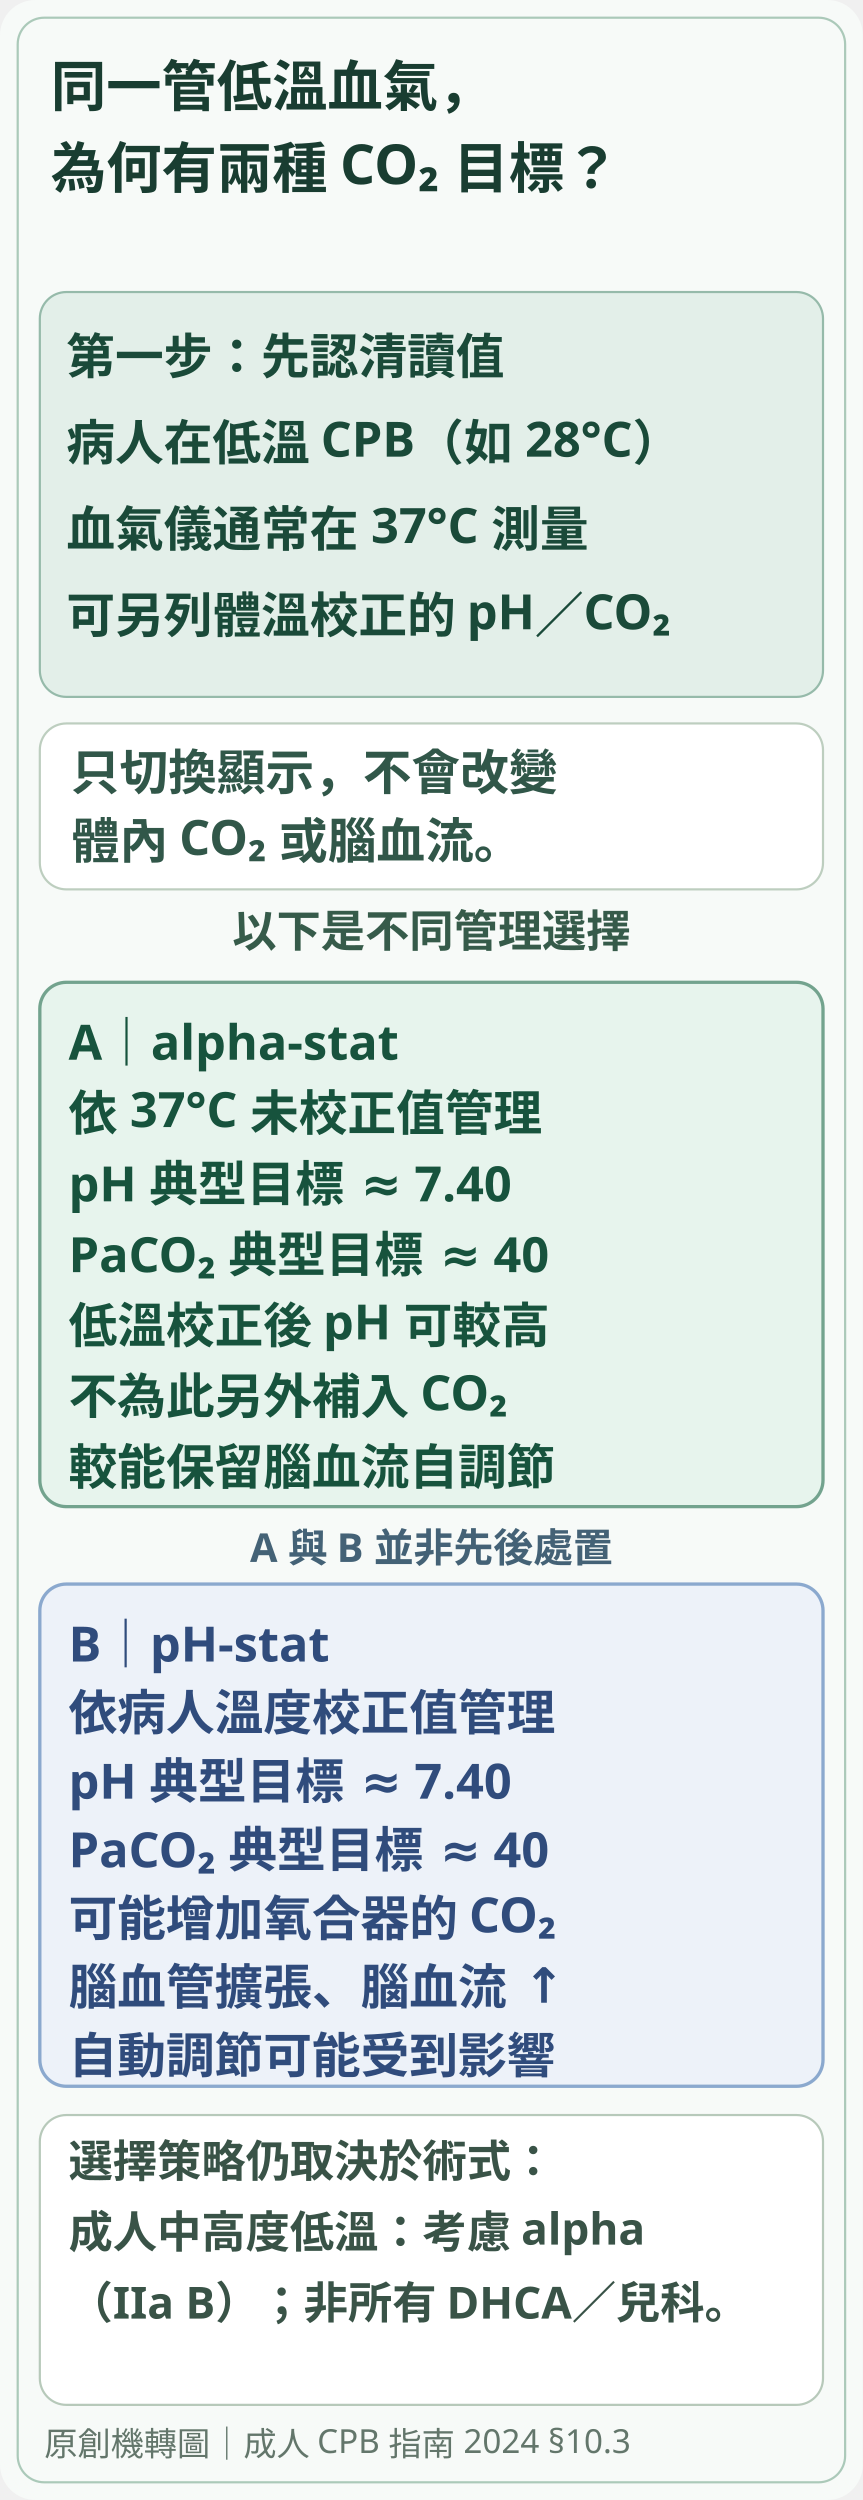
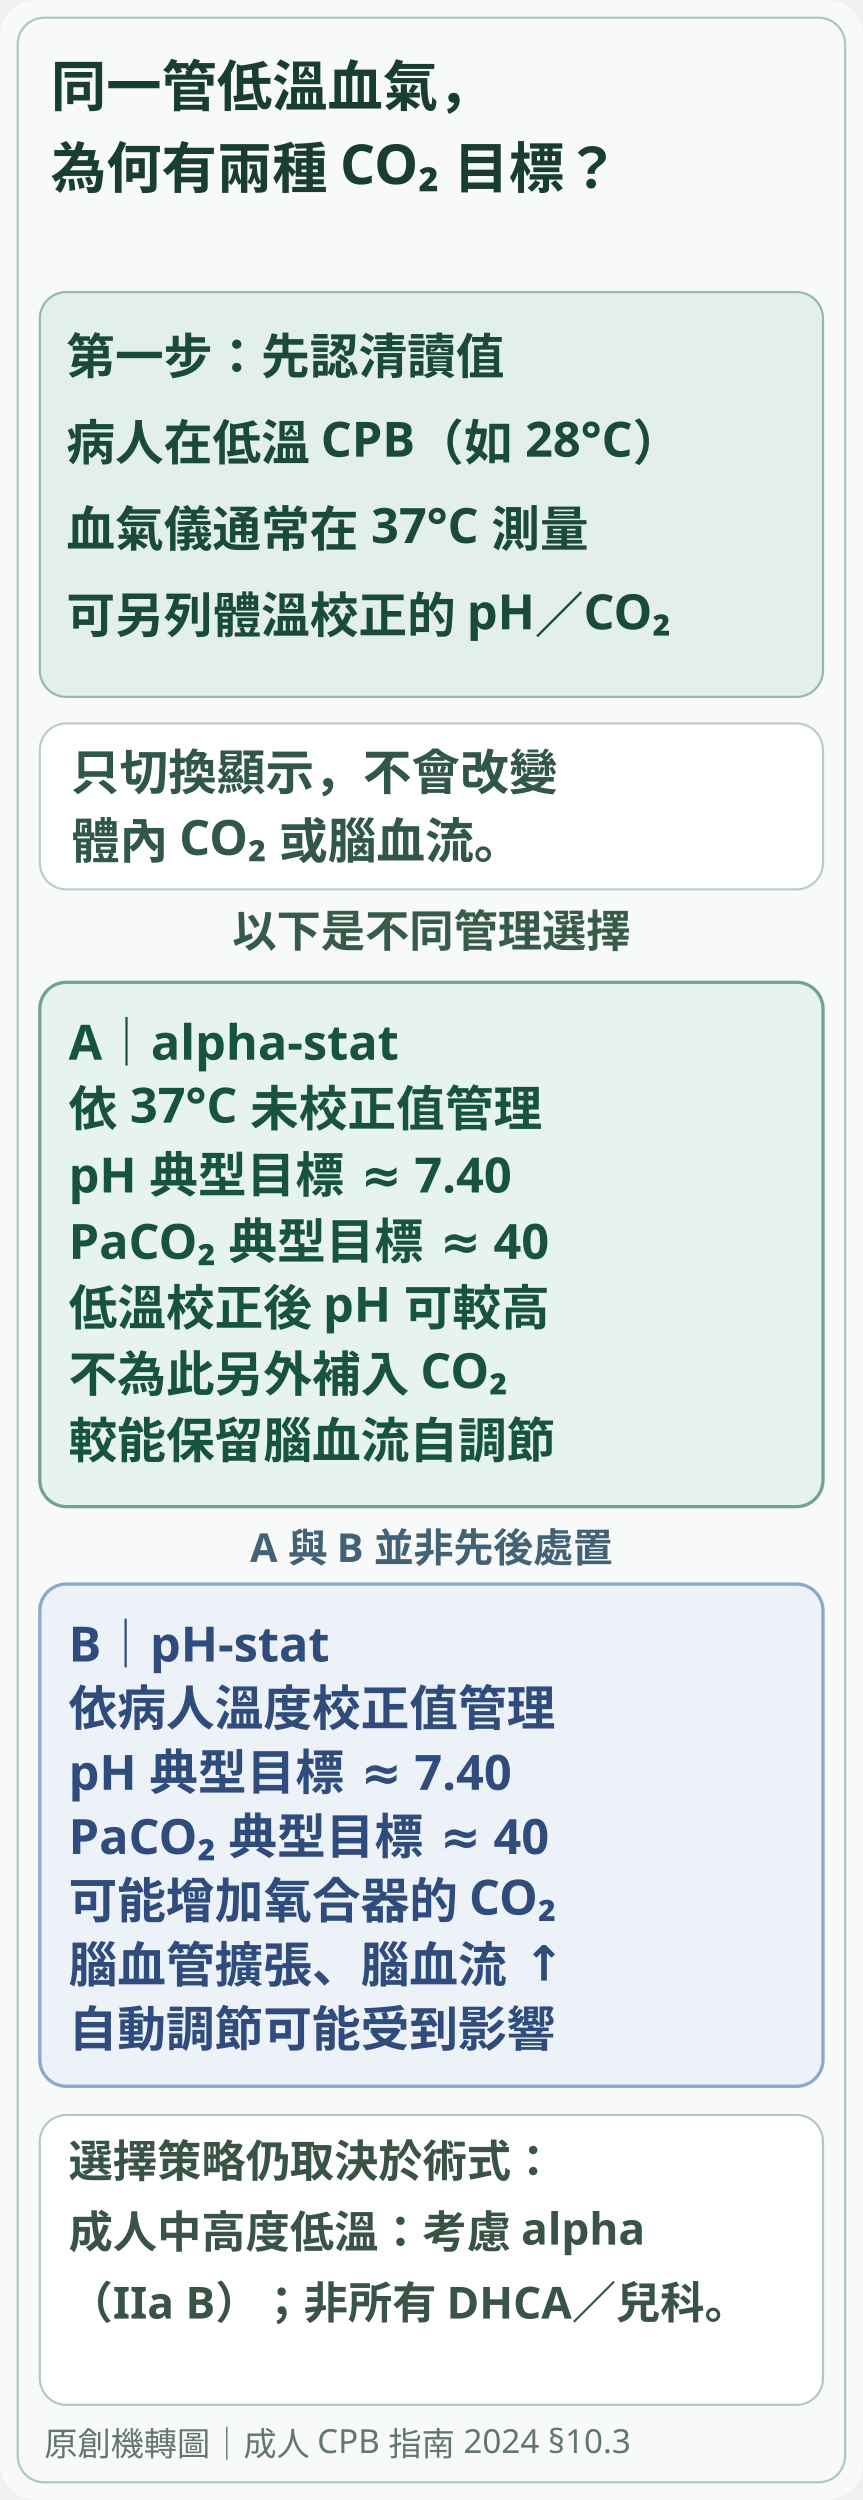
<svg xmlns="http://www.w3.org/2000/svg" width="390" height="1130" viewBox="0 0 390 1130" role="img" aria-labelledby="chartTitle chartDesc">
  <rect width="390" height="1130" rx="16" fill="#f7faf8" />
  <rect x="8" y="8" width="374" height="1114" rx="12" fill="none" stroke="#abc9b9" />
  <text x="23" y="48" font-size="25" font-family="'Noto Sans TC',system-ui,sans-serif" font-weight="770" fill="#193d31">同一管低溫血氣，</text>
  <text x="23" y="85" font-size="25" font-family="'Noto Sans TC',system-ui,sans-serif" font-weight="770" fill="#193d31">為何有兩種 CO₂ 目標？</text>
  <rect x="18" y="132" width="354" height="183" rx="12" fill="#e3efe9" stroke="#96baaa" />
  <text x="30" y="169" font-size="22" font-family="'Noto Sans TC',system-ui,sans-serif" font-weight="610" fill="#1a4a39">第一步：先認清讀值</text>
  <text x="30" y="208" font-size="22" font-family="'Noto Sans TC',system-ui,sans-serif" font-weight="610" fill="#1a4a39">病人在低溫 CPB（如 28°C）</text>
  <text x="30" y="247" font-size="22" font-family="'Noto Sans TC',system-ui,sans-serif" font-weight="610" fill="#1a4a39">血氣儀通常在 37°C 測量</text>
  <text x="30" y="286" font-size="22" font-family="'Noto Sans TC',system-ui,sans-serif" font-weight="610" fill="#1a4a39">可另列體溫校正的 pH／CO₂</text>
  <rect x="18" y="327" width="354" height="75" rx="12" fill="#fff" stroke="#bdcebf" />
  <text x="32" y="357" font-size="22" font-family="'Noto Sans TC',system-ui,sans-serif" font-weight="690" fill="#315749">只切換顯示，不會改變</text>
  <text x="32" y="388" font-size="22" font-family="'Noto Sans TC',system-ui,sans-serif" font-weight="690" fill="#315749">體內 CO₂ 或腦血流。</text>
  <text x="195" y="428" text-anchor="middle" font-family="'Noto Sans TC',system-ui,sans-serif" font-size="20" font-weight="680" fill="#365b4a">以下是不同管理選擇</text>
  <rect x="18" y="444" width="354" height="237" rx="12" fill="#e7f4ed" stroke="#73a38e" stroke-width="1.5" />
  <text x="31" y="479" font-size="22" font-family="'Noto Sans TC',system-ui,sans-serif" font-weight="650" fill="#17533d">A｜alpha-stat</text>
-   <text x="31" y="511" font-size="22" font-family="'Noto Sans TC',system-ui,sans-serif" font-weight="650" fill="#17533d">依 37°C 未校正值管理</text>
-   <text x="31" y="543" font-size="22" font-family="'Noto Sans TC',system-ui,sans-serif" font-weight="650" fill="#17533d">pH 典型目標 ≈ 7.40</text>
-   <text x="31" y="575" font-size="22" font-family="'Noto Sans TC',system-ui,sans-serif" font-weight="650" fill="#17533d">PaCO₂ 典型目標 ≈ 40</text>
-   <text x="31" y="607" font-size="22" font-family="'Noto Sans TC',system-ui,sans-serif" font-weight="650" fill="#17533d">低溫校正後 pH 可較高</text>
-   <text x="31" y="639" font-size="22" font-family="'Noto Sans TC',system-ui,sans-serif" font-weight="650" fill="#17533d">不為此另外補入 CO₂</text>
-   <text x="31" y="671" font-size="22" font-family="'Noto Sans TC',system-ui,sans-serif" font-weight="650" fill="#17533d">較能保留腦血流自調節</text>
+   <text x="31" y="509" font-size="22" font-family="'Noto Sans TC',system-ui,sans-serif" font-weight="650" fill="#17533d">依 37°C 未校正值管理</text>
+   <text x="31" y="539" font-size="22" font-family="'Noto Sans TC',system-ui,sans-serif" font-weight="650" fill="#17533d">pH 典型目標 ≈ 7.40</text>
+   <text x="31" y="569" font-size="22" font-family="'Noto Sans TC',system-ui,sans-serif" font-weight="650" fill="#17533d">PaCO₂ 典型目標 ≈ 40</text>
+   <text x="31" y="599" font-size="22" font-family="'Noto Sans TC',system-ui,sans-serif" font-weight="650" fill="#17533d">低溫校正後 pH 可較高</text>
+   <text x="31" y="629" font-size="22" font-family="'Noto Sans TC',system-ui,sans-serif" font-weight="650" fill="#17533d">不為此另外補入 CO₂</text>
+   <text x="31" y="659" font-size="22" font-family="'Noto Sans TC',system-ui,sans-serif" font-weight="650" fill="#17533d">較能保留腦血流自調節</text>
  <text x="195" y="706" text-anchor="middle" font-family="'Noto Sans TC',system-ui,sans-serif" font-size="18" font-weight="650" fill="#446276">A 與 B 並非先後處置</text>
  <rect x="18" y="716" width="354" height="227" rx="12" fill="#edf2f9" stroke="#8ba9ce" stroke-width="1.5" />
  <text x="31" y="751" font-size="22" font-family="'Noto Sans TC',system-ui,sans-serif" font-weight="650" fill="#304c7c">B｜pH-stat</text>
-   <text x="31" y="782" font-size="22" font-family="'Noto Sans TC',system-ui,sans-serif" font-weight="650" fill="#304c7c">依病人溫度校正值管理</text>
-   <text x="31" y="813" font-size="22" font-family="'Noto Sans TC',system-ui,sans-serif" font-weight="650" fill="#304c7c">pH 典型目標 ≈ 7.40</text>
-   <text x="31" y="844" font-size="22" font-family="'Noto Sans TC',system-ui,sans-serif" font-weight="650" fill="#304c7c">PaCO₂ 典型目標 ≈ 40</text>
-   <text x="31" y="875" font-size="22" font-family="'Noto Sans TC',system-ui,sans-serif" font-weight="650" fill="#304c7c">可能增加氧合器的 CO₂</text>
-   <text x="31" y="906" font-size="22" font-family="'Noto Sans TC',system-ui,sans-serif" font-weight="650" fill="#304c7c">腦血管擴張、腦血流 ↑</text>
-   <text x="31" y="937" font-size="22" font-family="'Noto Sans TC',system-ui,sans-serif" font-weight="650" fill="#304c7c">自動調節可能受到影響</text>
+   <text x="31" y="780" font-size="22" font-family="'Noto Sans TC',system-ui,sans-serif" font-weight="650" fill="#304c7c">依病人溫度校正值管理</text>
+   <text x="31" y="809" font-size="22" font-family="'Noto Sans TC',system-ui,sans-serif" font-weight="650" fill="#304c7c">pH 典型目標 ≈ 7.40</text>
+   <text x="31" y="838" font-size="22" font-family="'Noto Sans TC',system-ui,sans-serif" font-weight="650" fill="#304c7c">PaCO₂ 典型目標 ≈ 40</text>
+   <text x="31" y="867" font-size="22" font-family="'Noto Sans TC',system-ui,sans-serif" font-weight="650" fill="#304c7c">可能增加氧合器的 CO₂</text>
+   <text x="31" y="896" font-size="22" font-family="'Noto Sans TC',system-ui,sans-serif" font-weight="650" fill="#304c7c">腦血管擴張、腦血流 ↑</text>
+   <text x="31" y="925" font-size="22" font-family="'Noto Sans TC',system-ui,sans-serif" font-weight="650" fill="#304c7c">自動調節可能受到影響</text>
  <rect x="18" y="956" width="354" height="131" rx="12" fill="#fff" stroke="#b7c9ba" />
  <text x="31" y="984" font-size="20" font-family="'Noto Sans TC',system-ui,sans-serif" font-weight="630" fill="#395347">選擇策略仍取決於術式：</text>
  <text x="31" y="1016" font-size="20" font-family="'Noto Sans TC',system-ui,sans-serif" font-weight="630" fill="#395347">成人中高度低溫：考慮 alpha</text>
  <text x="31" y="1048" font-size="20" font-family="'Noto Sans TC',system-ui,sans-serif" font-weight="630" fill="#395347">（IIa B）；非所有 DHCA／兒科。</text>
  <text x="20" y="1110" font-size="15" font-family="'Noto Sans TC',system-ui,sans-serif" font-weight="470" fill="#63766b">原創機轉圖｜成人 CPB 指南 2024 §10.3</text>
</svg>
